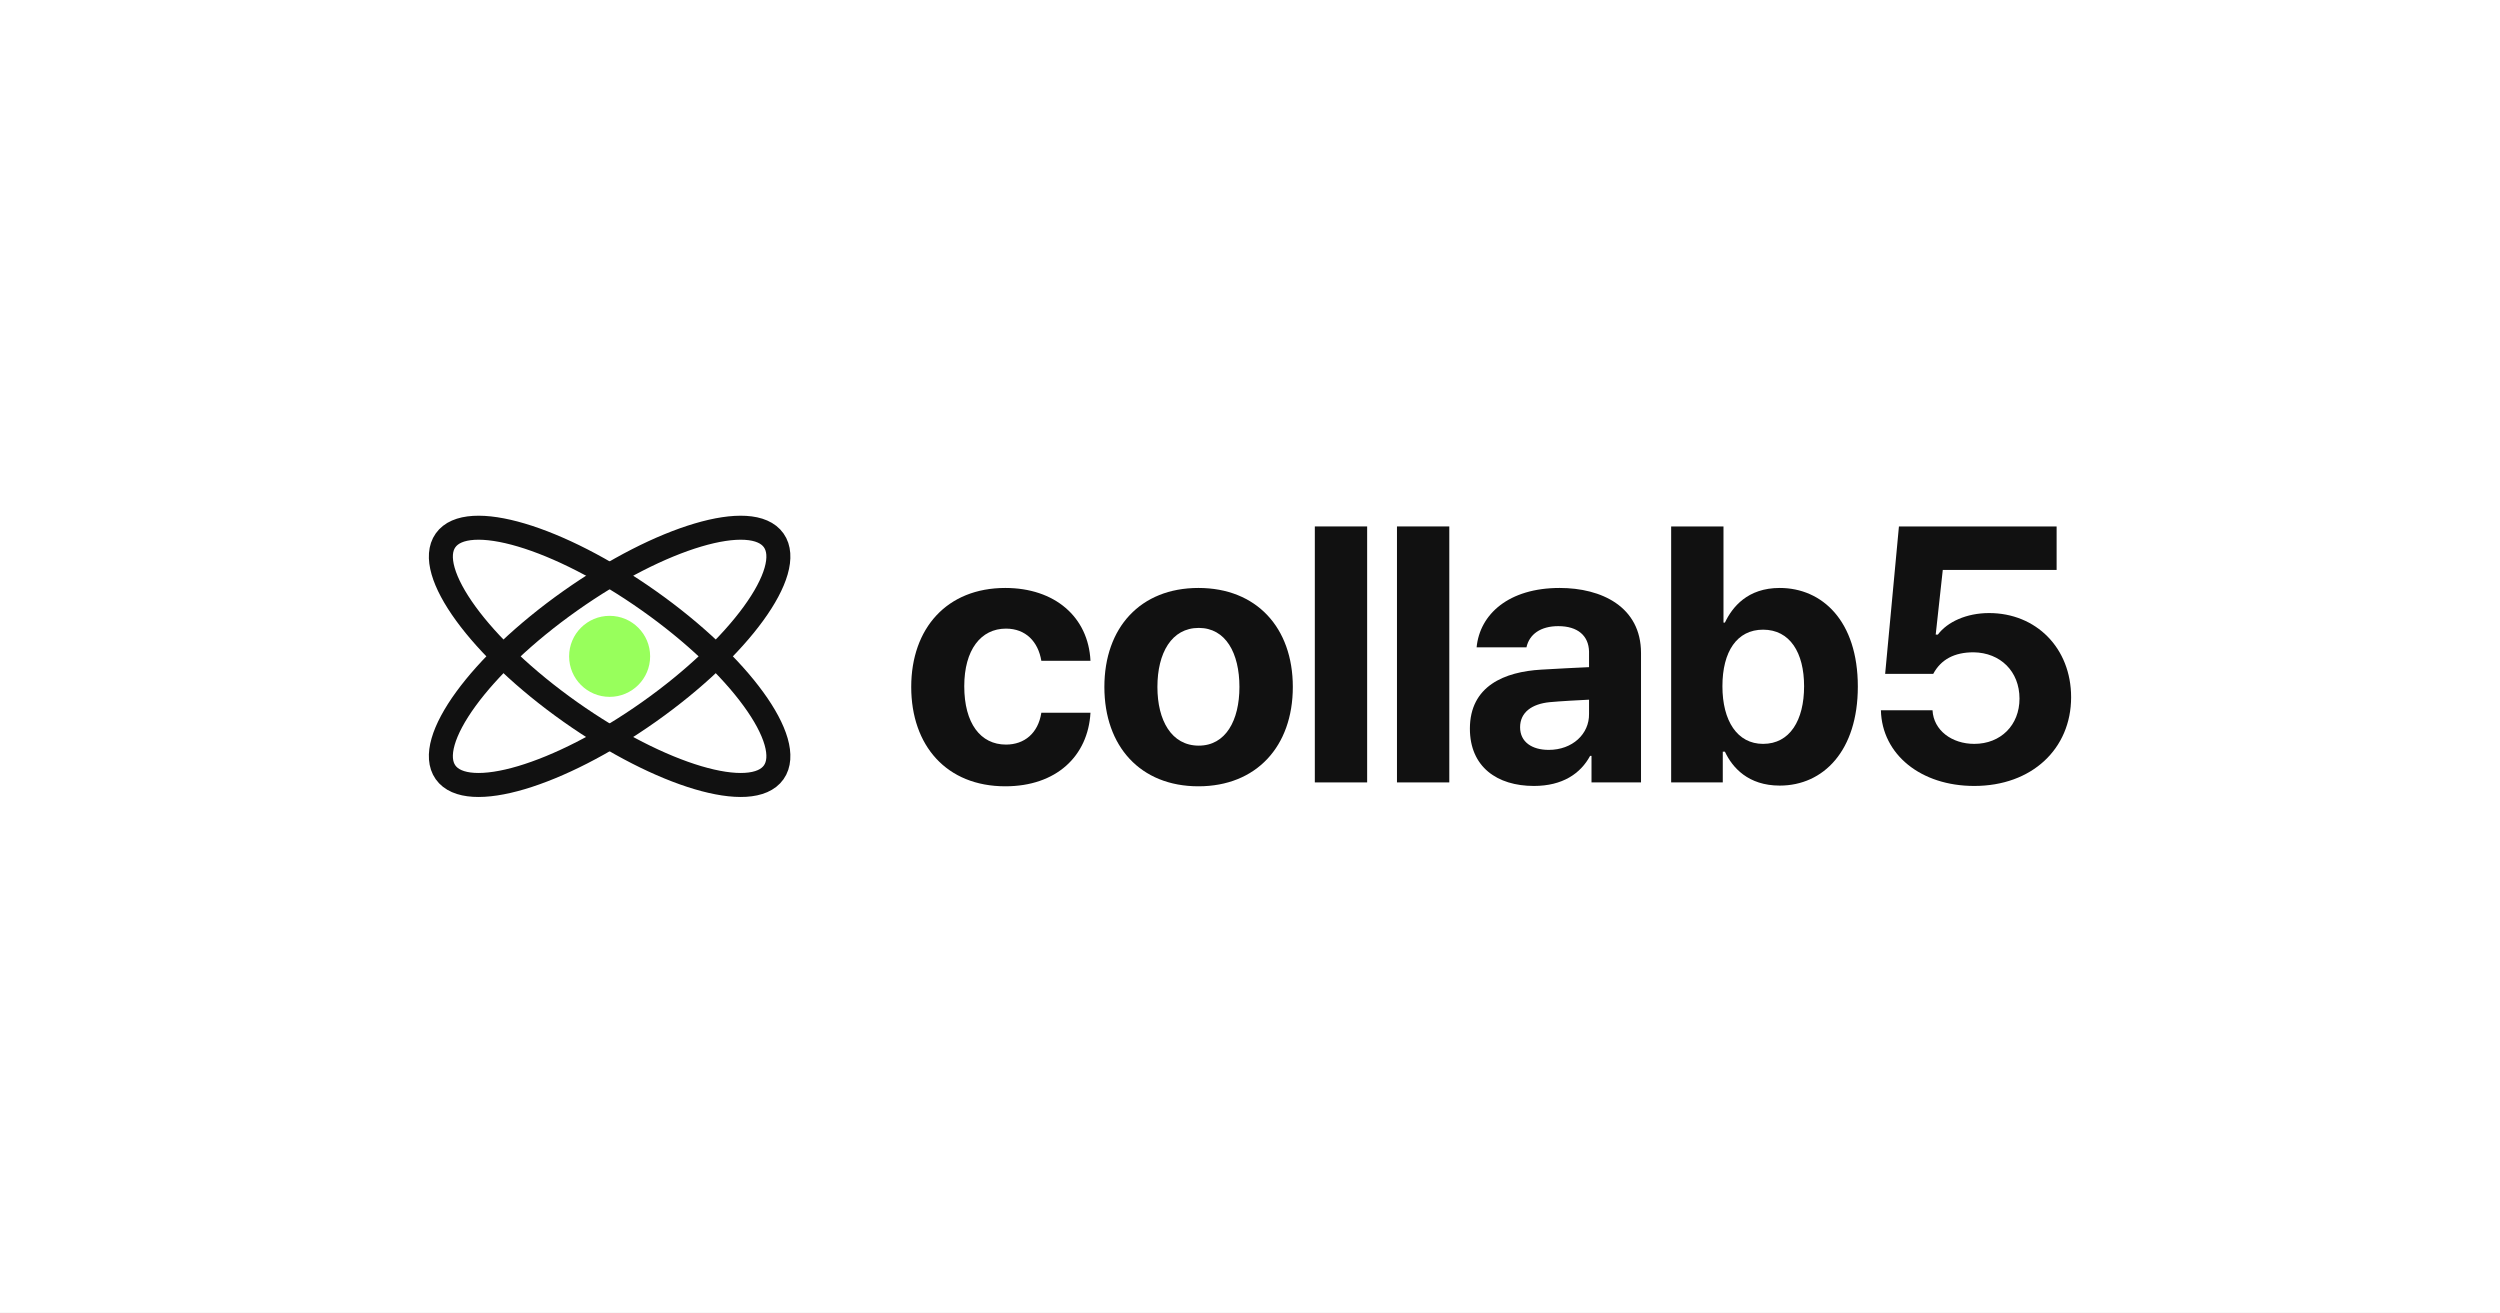
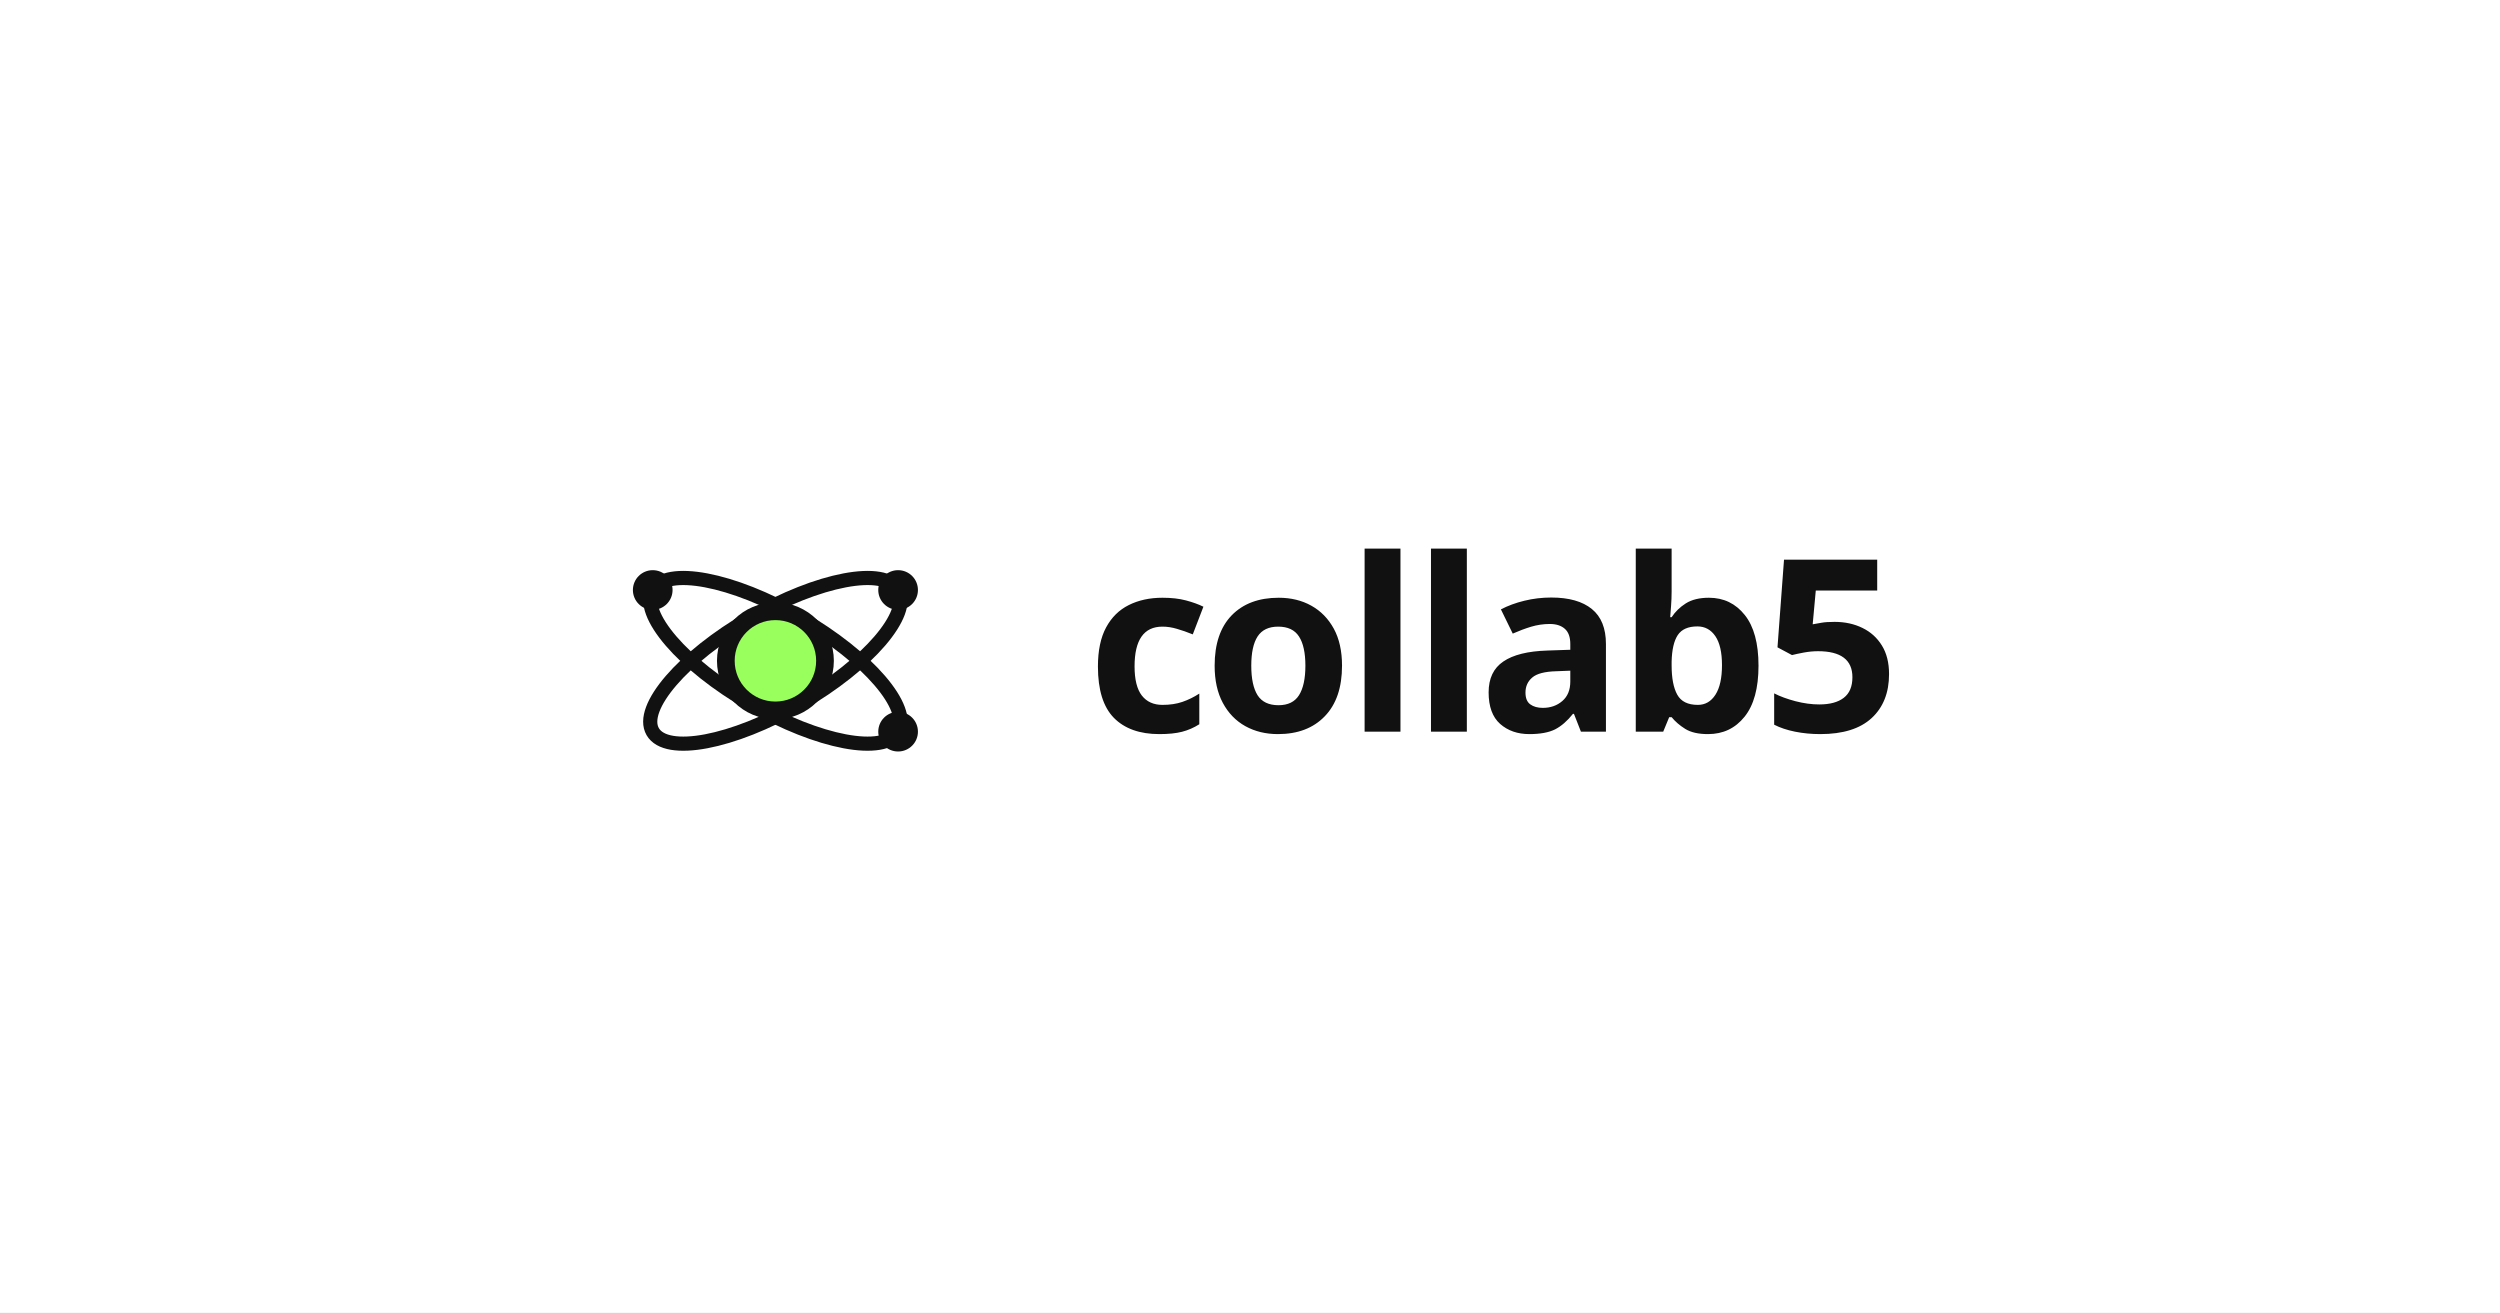
<svg xmlns="http://www.w3.org/2000/svg" width="1200" height="630" viewBox="0 0 1200 630">
  <rect width="1200" height="630" fill="#FFFFFF" />
-   <g transform="translate(205.0 246.7) scale(1.7378)">
-     <g fill="none" stroke="#111111" stroke-width="6.63">
-       <ellipse cx="50.42" cy="39.33" rx="55.50" ry="18.80" transform="rotate(35.25 50.42 39.33)" />
-       <ellipse cx="50.42" cy="39.33" rx="55.50" ry="18.80" transform="rotate(-35.25 50.42 39.33)" />
+   <g transform="translate(277,222) scale(3.4)">
+     <g fill="none" stroke="#111111" stroke-width="2">
+       <ellipse cx="28" cy="28" rx="20" ry="7" transform="rotate(30 28 28)" />
+       <ellipse cx="28" cy="28" rx="20" ry="7" transform="rotate(-30 28 28)" />
    </g>
-     <circle cx="50.42" cy="39.33" r="11.19" fill="#98FF5C" />
-     <g fill="#111111">
-       <path transform="translate(130.21 74.15) scale(0.048828 -0.048828)" d="M604.0 -22.0C892.0 -22.0 1072.0 148.0 1086.0 394.0H808.0C790.0 278.0 712.0 214.0 608.0 214.0C464.0 214.0 372.0 334.0 372.0 544.0C372.0 750.0 466.0 870.0 608.0 870.0C720.0 870.0 790.0 796.0 808.0 688.0H1086.0C1074.0 936.0 884.0 1100.0 604.0 1100.0C274.0 1100.0 72.0 872.0 72.0 540.0C72.0 208.0 272.0 -22.0 604.0 -22.0Z" />
-       <path transform="translate(183.56 74.15) scale(0.048828 -0.048828)" d="M604.0 -22.0C932.0 -22.0 1138.0 204.0 1138.0 540.0C1138.0 876.0 932.0 1100.0 604.0 1100.0C276.0 1100.0 72.0 876.0 72.0 540.0C72.0 204.0 276.0 -22.0 604.0 -22.0ZM606.0 208.0C452.0 208.0 372.0 350.0 372.0 540.0C372.0 732.0 452.0 874.0 606.0 874.0C758.0 874.0 836.0 732.0 836.0 540.0C836.0 350.0 758.0 208.0 606.0 208.0Z" />
-       <path transform="translate(239.54 74.15) scale(0.048828 -0.048828)" d="M412.0 1448.0H116.0V0.0H412.0Z" />
-       <path transform="translate(262.23 74.15) scale(0.048828 -0.048828)" d="M412.0 1448.0H116.0V0.0H412.0Z" />
-       <path transform="translate(284.91 74.15) scale(0.048828 -0.048828)" d="M64.0 304.0C64.0 88.0 218.0 -20.0 426.0 -20.0C588.0 -20.0 690.0 50.0 744.0 150.0H752.0V0.0H1032.0V732.0C1032.0 994.0 808.0 1100.0 572.0 1100.0C284.0 1100.0 120.0 952.0 102.0 764.0H384.0C400.0 838.0 464.0 884.0 564.0 884.0C674.0 884.0 736.0 830.0 738.0 740.0V652.0C692.0 650.0 546.0 643.0 468.0 638.0C260.0 626.0 64.0 546.0 64.0 304.0ZM348.0 312.0C348.0 396.0 414.0 444.0 516.0 454.0C567.0 459.0 693.0 466.0 738.0 468.0V388.0C740.0 274.0 644.0 184.0 510.0 184.0C416.0 184.0 348.0 228.0 348.0 312.0Z" />
-       <path transform="translate(337.67 74.15) scale(0.048828 -0.048828)" d="M122.0 0.0H414.0V174.0H426.0C468.0 84.0 558.0 -18.0 736.0 -18.0C984.0 -18.0 1178.0 180.0 1178.0 542.0C1178.0 914.0 976.0 1100.0 736.0 1100.0C554.0 1100.0 468.0 992.0 426.0 904.0H418.0V1448.0H122.0ZM412.0 544.0C412.0 740.0 494.0 864.0 642.0 864.0C794.0 864.0 874.0 734.0 874.0 544.0C874.0 352.0 794.0 218.0 642.0 218.0C496.0 218.0 412.0 348.0 412.0 544.0Z" />
-       <path transform="translate(395.80 74.15) scale(0.048828 -0.048828)" d="M646.0 -20.0C972.0 -20.0 1194.0 190.0 1194.0 482.0C1194.0 760.0 996.0 958.0 730.0 958.0C602.0 958.0 494.0 908.0 440.0 836.0H428.0L468.0 1202.0H1112.0V1448.0H220.0L142.0 614.0H414.0C458.0 696.0 534.0 736.0 642.0 736.0C794.0 734.0 902.0 628.0 902.0 474.0C902.0 324.0 796.0 218.0 646.0 218.0C520.0 218.0 416.0 294.0 410.0 408.0H118.0C124.0 158.0 344.0 -20.0 646.0 -20.0Z" />
-     </g>
+     <circle cx="45.32" cy="38" r="2.8" fill="#111111" />
+     <circle cx="10.68" cy="18" r="2.8" fill="#111111" />
+     <circle cx="45.32" cy="18" r="2.8" fill="#111111" />
+     <circle cx="28" cy="28" r="7" fill="#98FF5C" stroke="#111111" stroke-width="2.5" />
+     <text x="72" y="38" font-family="Pretendard" font-weight="700" font-size="34" letter-spacing="-1" fill="#111111">collab5</text>
  </g>
</svg>
